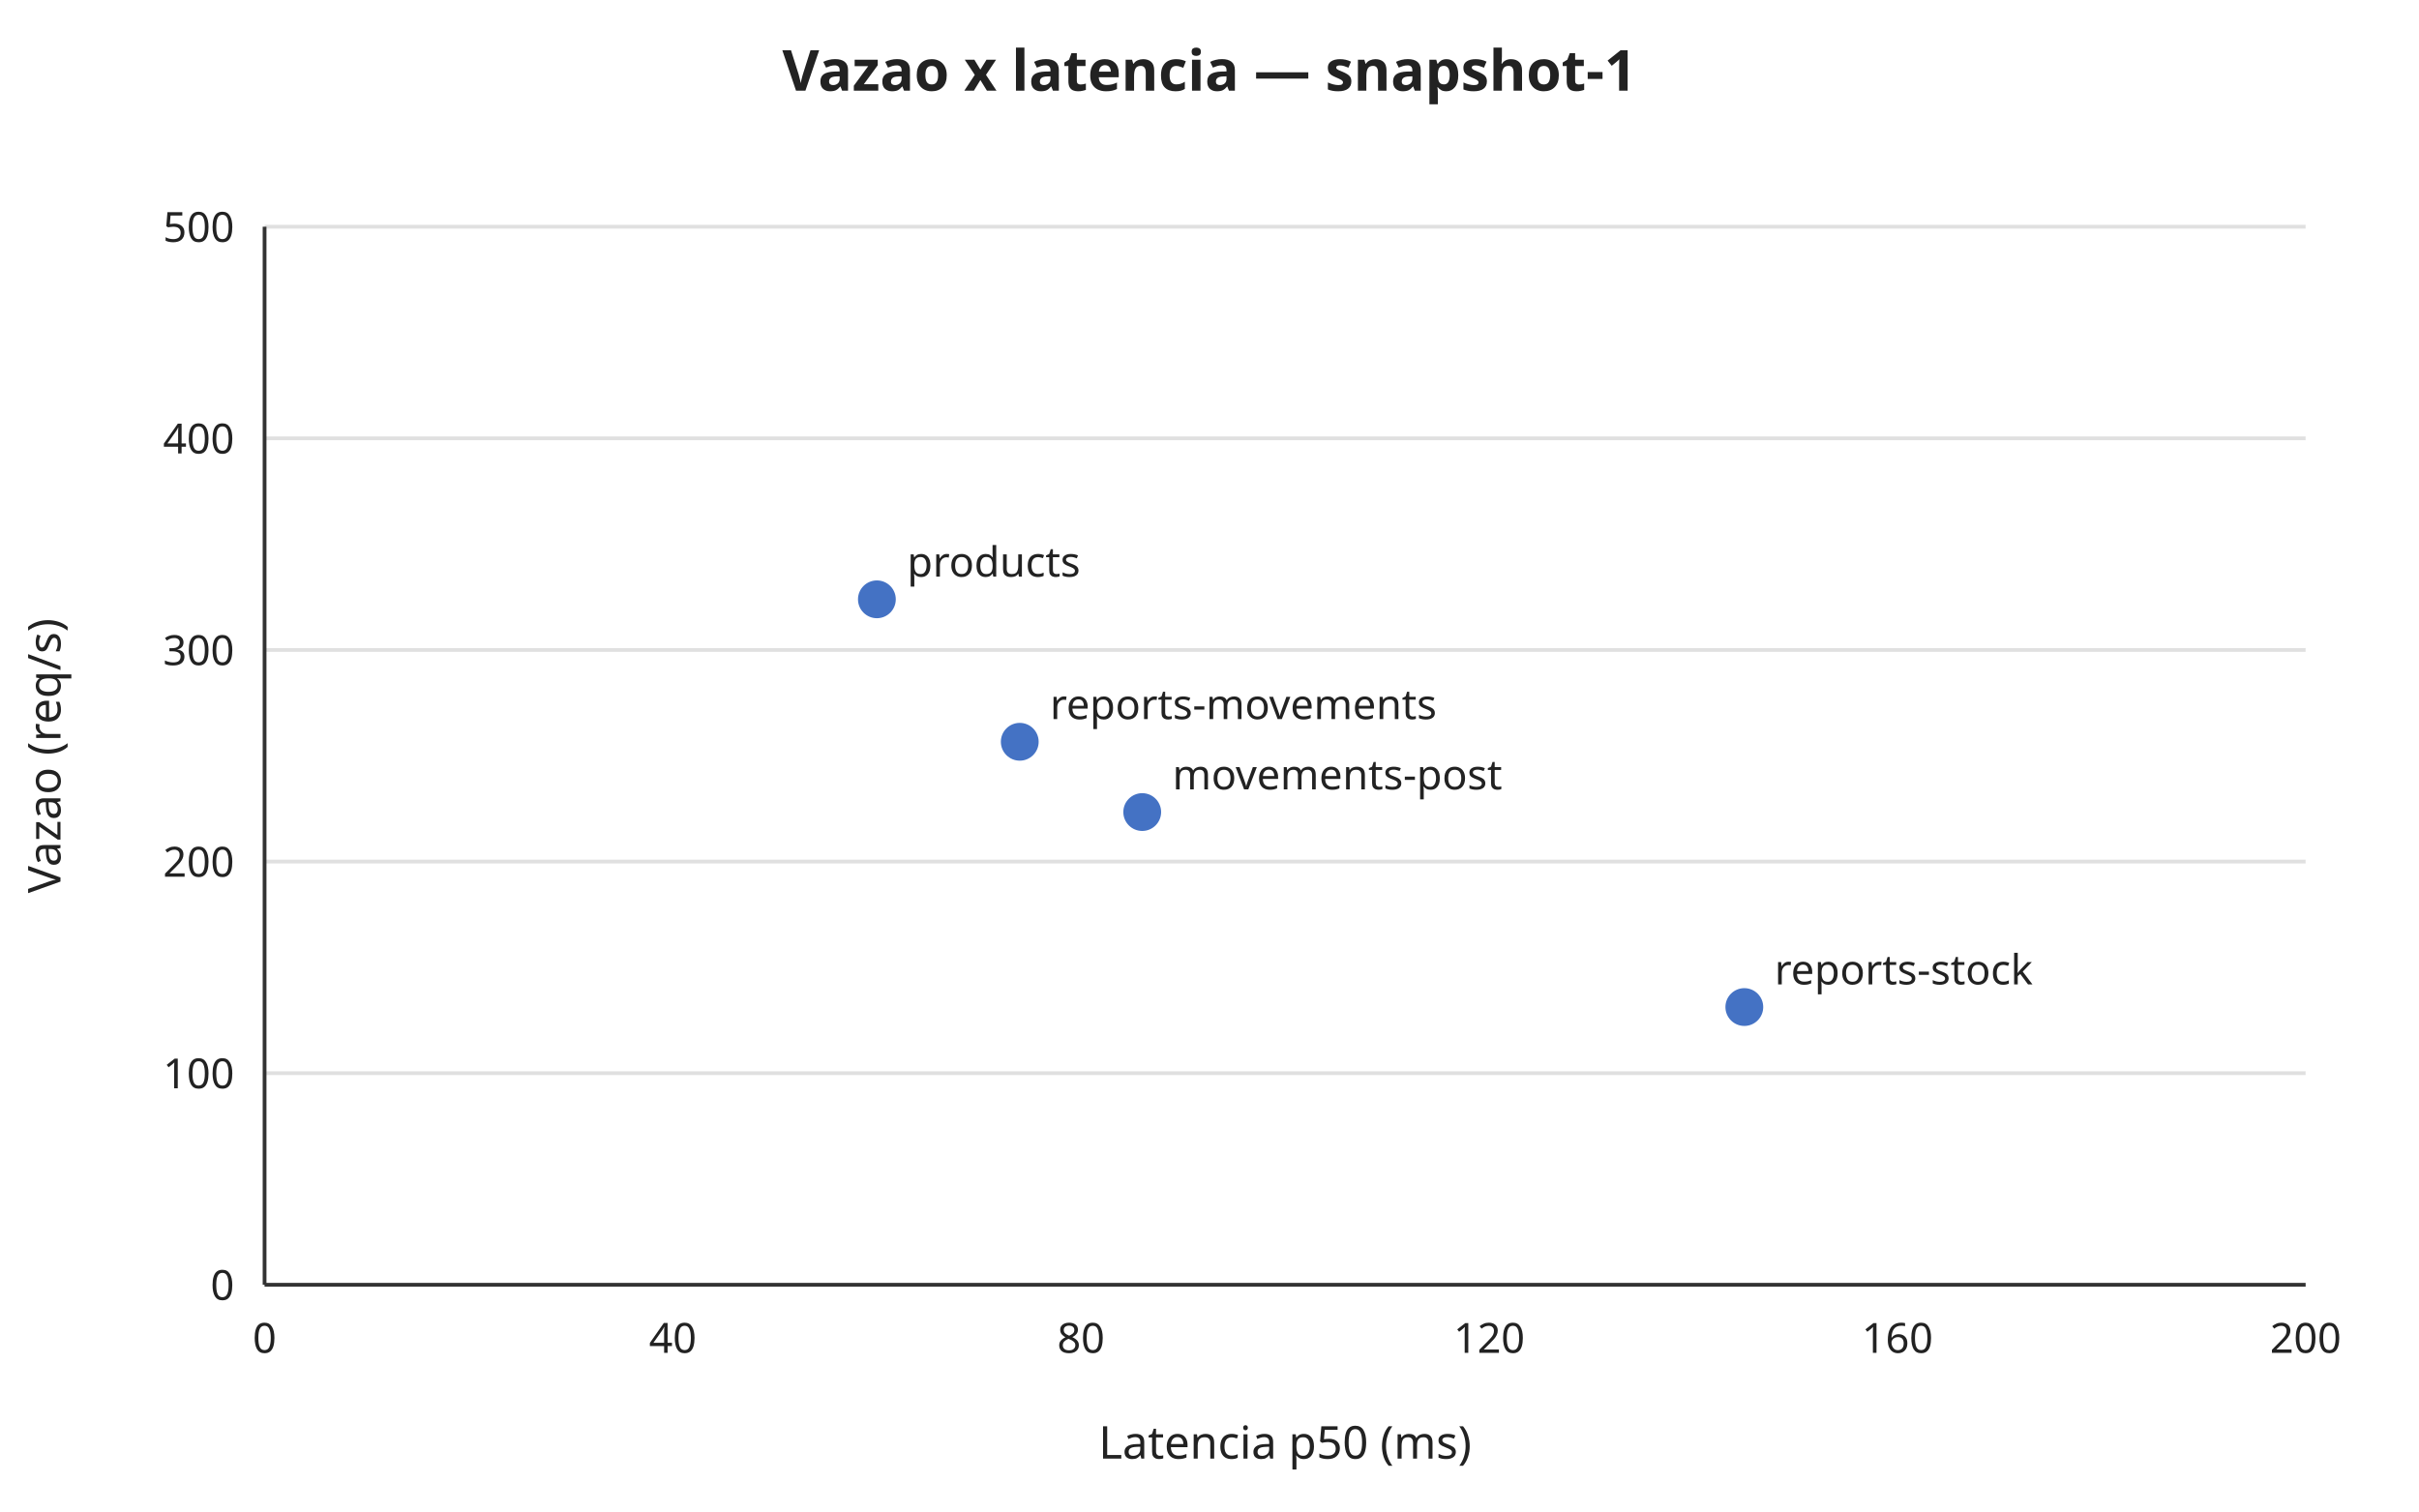
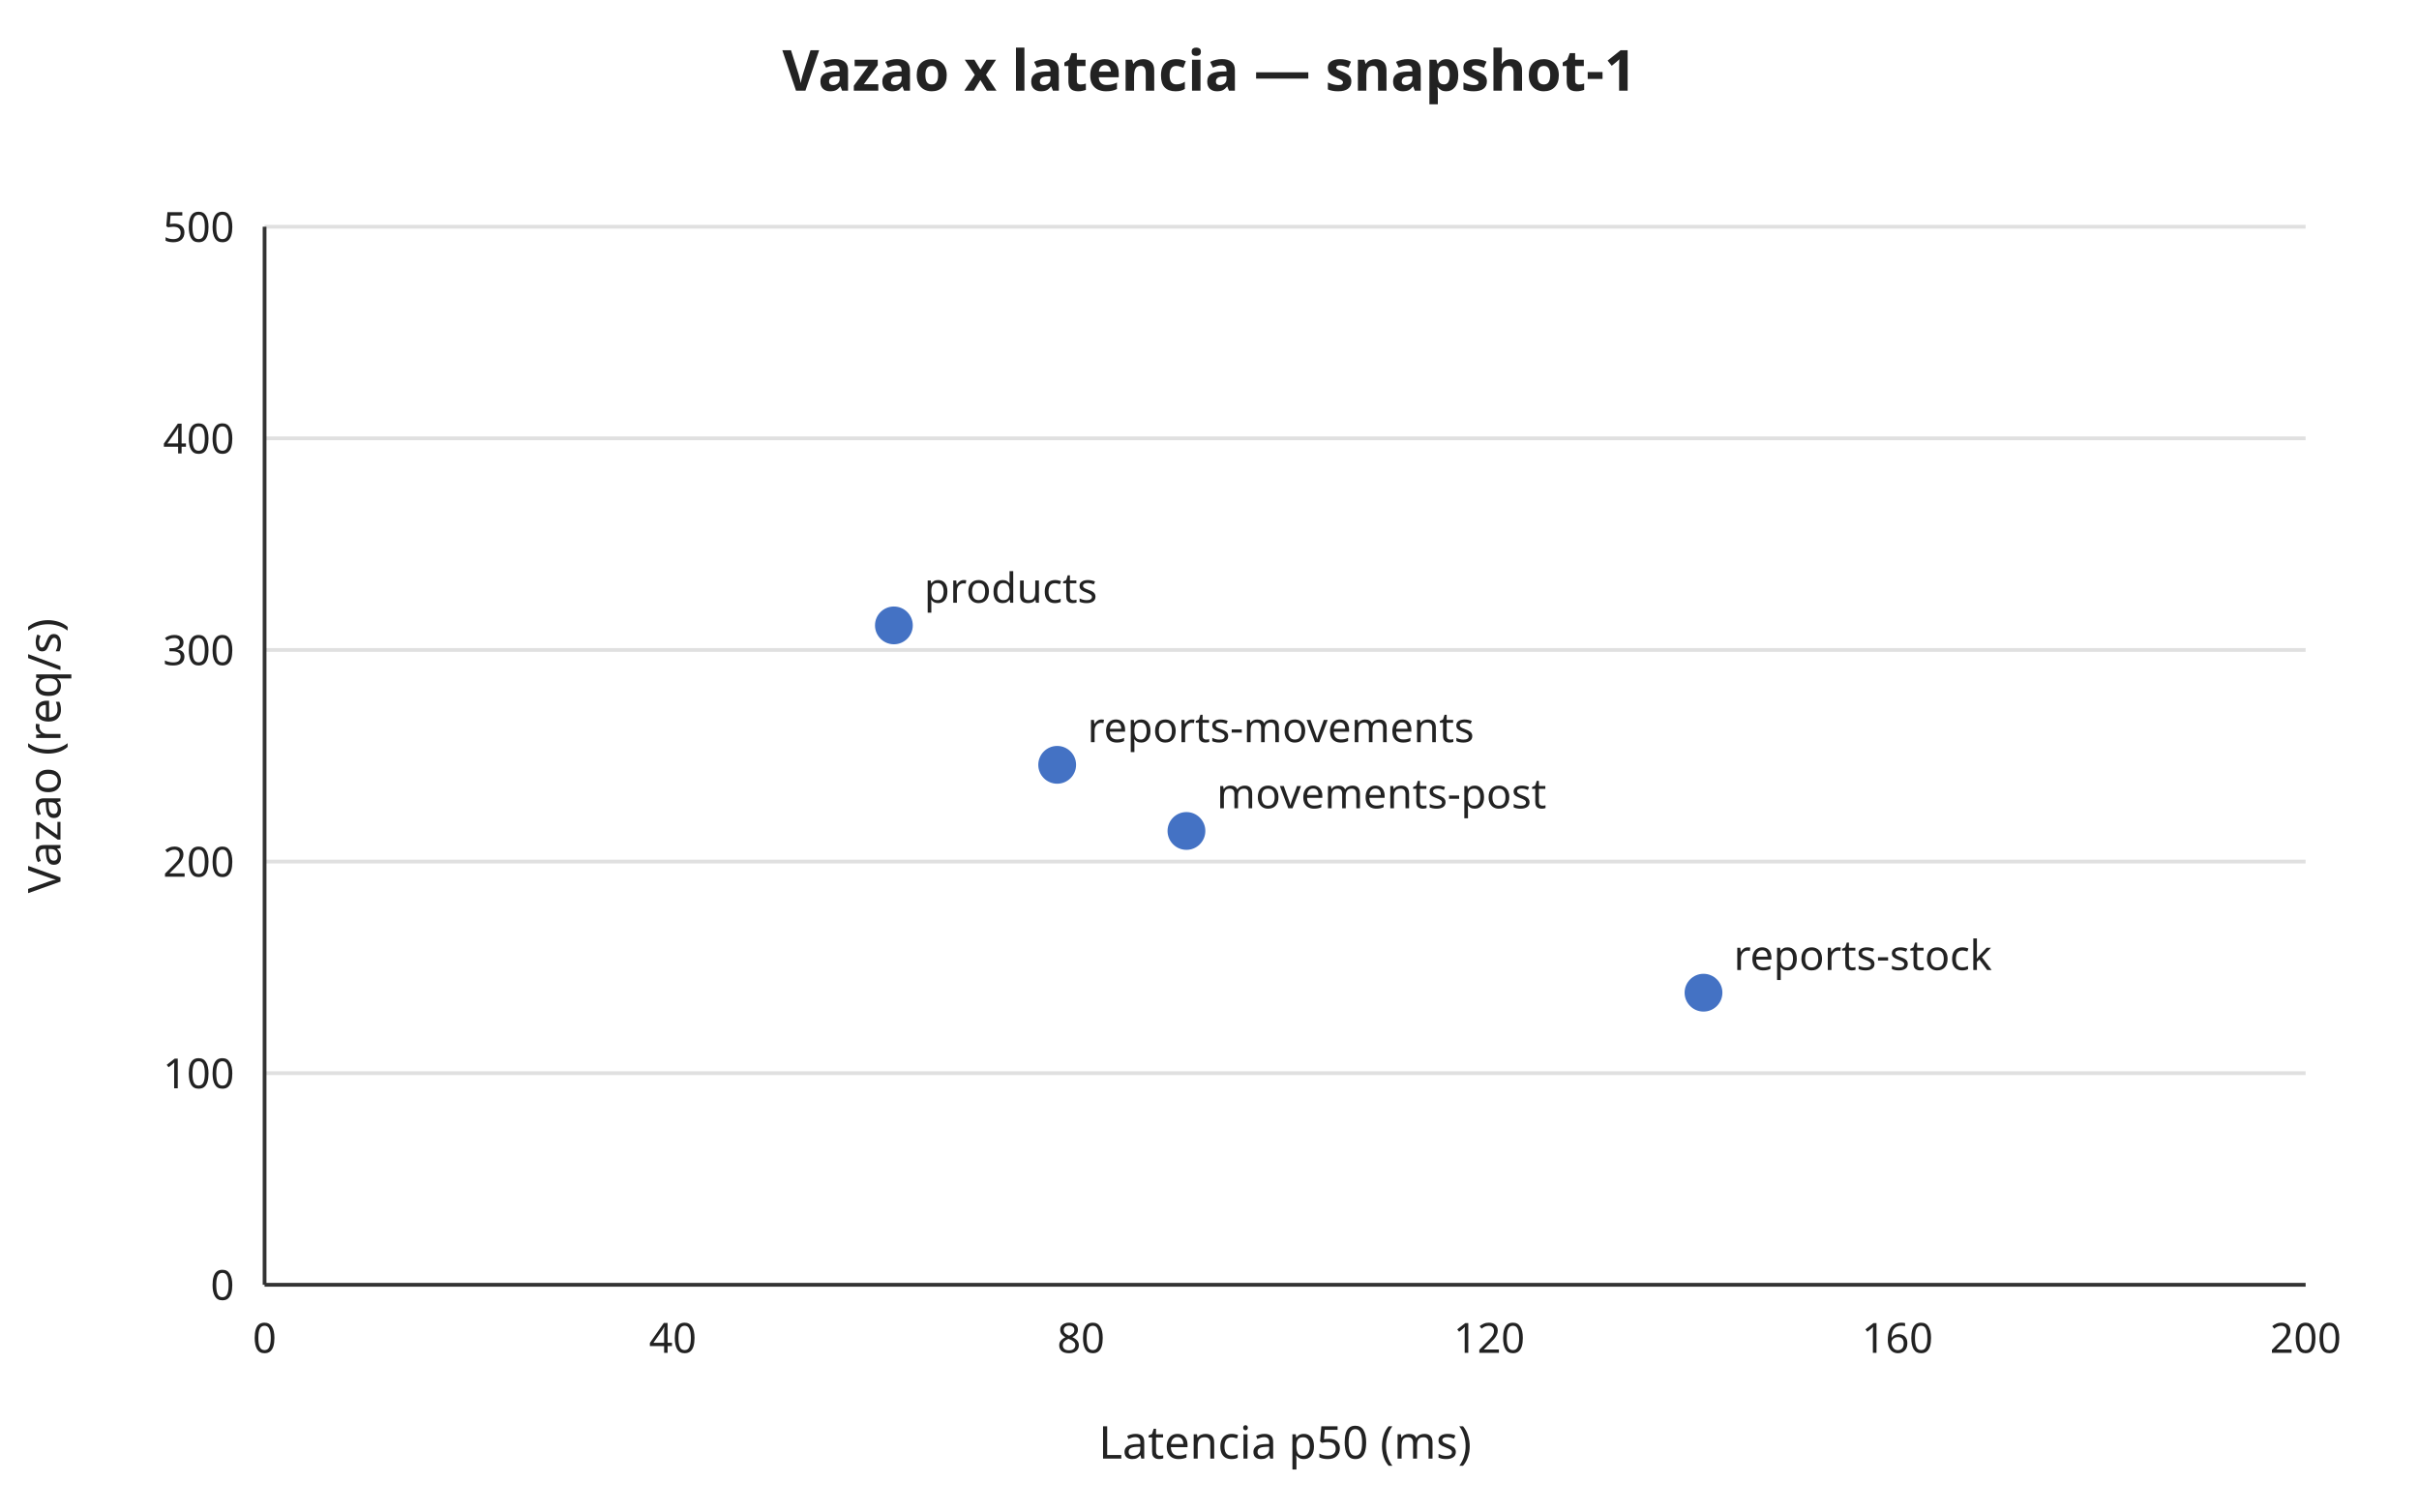
<svg xmlns="http://www.w3.org/2000/svg" width="640" height="400" viewBox="0 0 640 400" font-family="sans-serif" fill="#222">
  <text x="320" y="24" font-size="15" font-weight="bold" text-anchor="middle">Vazao x latencia — snapshot-1</text>
  <line x1="70" y1="340" x2="610" y2="340" stroke="#e0e0e0" />
  <text x="62" y="344" font-size="11" text-anchor="end">0</text>
  <text x="70" y="358" font-size="11" text-anchor="middle">0</text>
  <line x1="70" y1="284" x2="610" y2="284" stroke="#e0e0e0" />
  <text x="62" y="288" font-size="11" text-anchor="end">100</text>
  <text x="178" y="358" font-size="11" text-anchor="middle">40</text>
  <line x1="70" y1="228" x2="610" y2="228" stroke="#e0e0e0" />
  <text x="62" y="232" font-size="11" text-anchor="end">200</text>
  <text x="286" y="358" font-size="11" text-anchor="middle">80</text>
  <line x1="70" y1="172" x2="610" y2="172" stroke="#e0e0e0" />
  <text x="62" y="176" font-size="11" text-anchor="end">300</text>
  <text x="394" y="358" font-size="11" text-anchor="middle">120</text>
  <line x1="70" y1="116" x2="610" y2="116" stroke="#e0e0e0" />
  <text x="62" y="120" font-size="11" text-anchor="end">400</text>
  <text x="502" y="358" font-size="11" text-anchor="middle">160</text>
  <line x1="70" y1="60" x2="610" y2="60" stroke="#e0e0e0" />
  <text x="62" y="64" font-size="11" text-anchor="end">500</text>
  <text x="610" y="358" font-size="11" text-anchor="middle">200</text>
-   <circle cx="232" cy="158.6" r="5" fill="#4472c4" />
-   <text x="240" y="152.6" font-size="11">products</text>
-   <circle cx="269.8" cy="196.3" r="5" fill="#4472c4" />
-   <text x="277.8" y="190.3" font-size="11">reports-movements</text>
-   <circle cx="461.5" cy="266.5" r="5" fill="#4472c4" />
-   <text x="469.5" y="260.5" font-size="11">reports-stock</text>
-   <circle cx="302.2" cy="214.9" r="5" fill="#4472c4" />
-   <text x="310.2" y="208.9" font-size="11">movements-post</text>
+   <circle cx="236.5" cy="165.5" r="5" fill="#4472c4" />
+   <text x="244.5" y="159.5" font-size="11">products</text>
+   <circle cx="279.7" cy="202.4" r="5" fill="#4472c4" />
+   <text x="287.7" y="196.4" font-size="11">reports-movements</text>
+   <circle cx="450.7" cy="262.7" r="5" fill="#4472c4" />
+   <text x="458.7" y="256.7" font-size="11">reports-stock</text>
+   <circle cx="313.9" cy="219.9" r="5" fill="#4472c4" />
+   <text x="321.9" y="213.9" font-size="11">movements-post</text>
  <line x1="70" y1="60" x2="70" y2="340" stroke="#333" />
  <line x1="70" y1="340" x2="610" y2="340" stroke="#333" />
  <text x="340" y="386" font-size="12" text-anchor="middle">Latencia p50 (ms)</text>
  <text x="16" y="200" font-size="12" text-anchor="middle" transform="rotate(-90 16 200)">Vazao (req/s)</text>
</svg>
